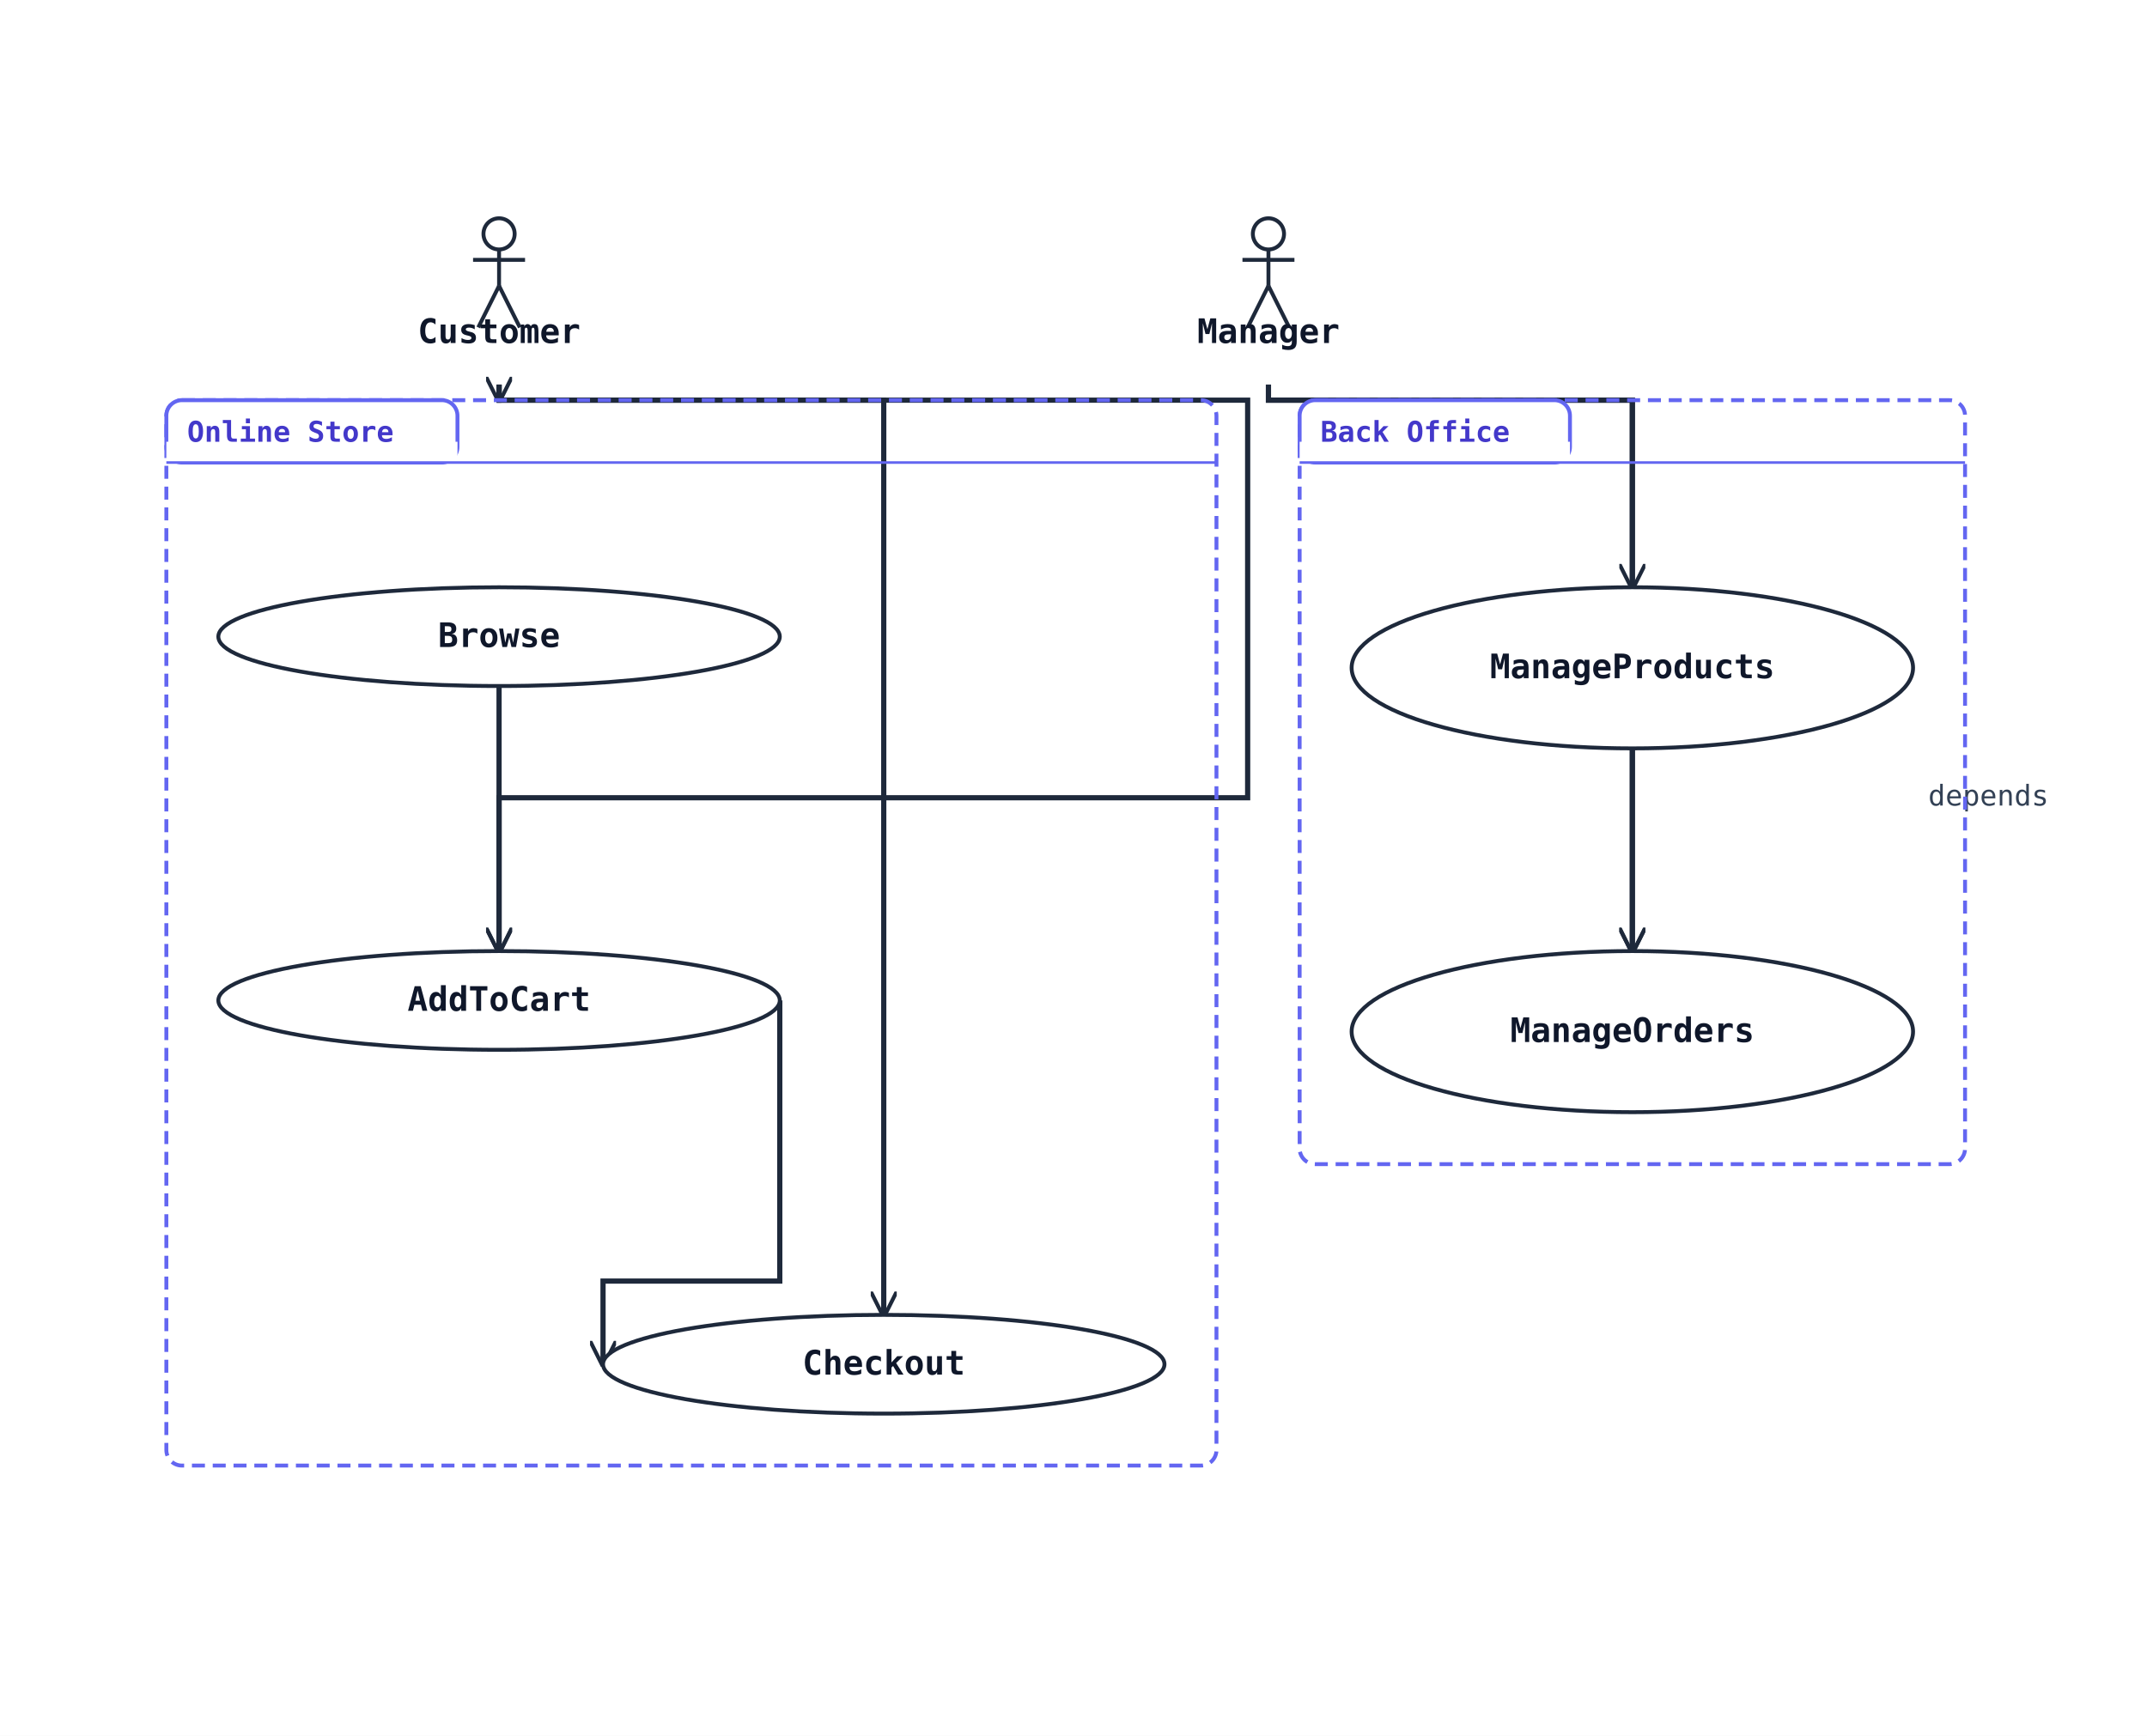
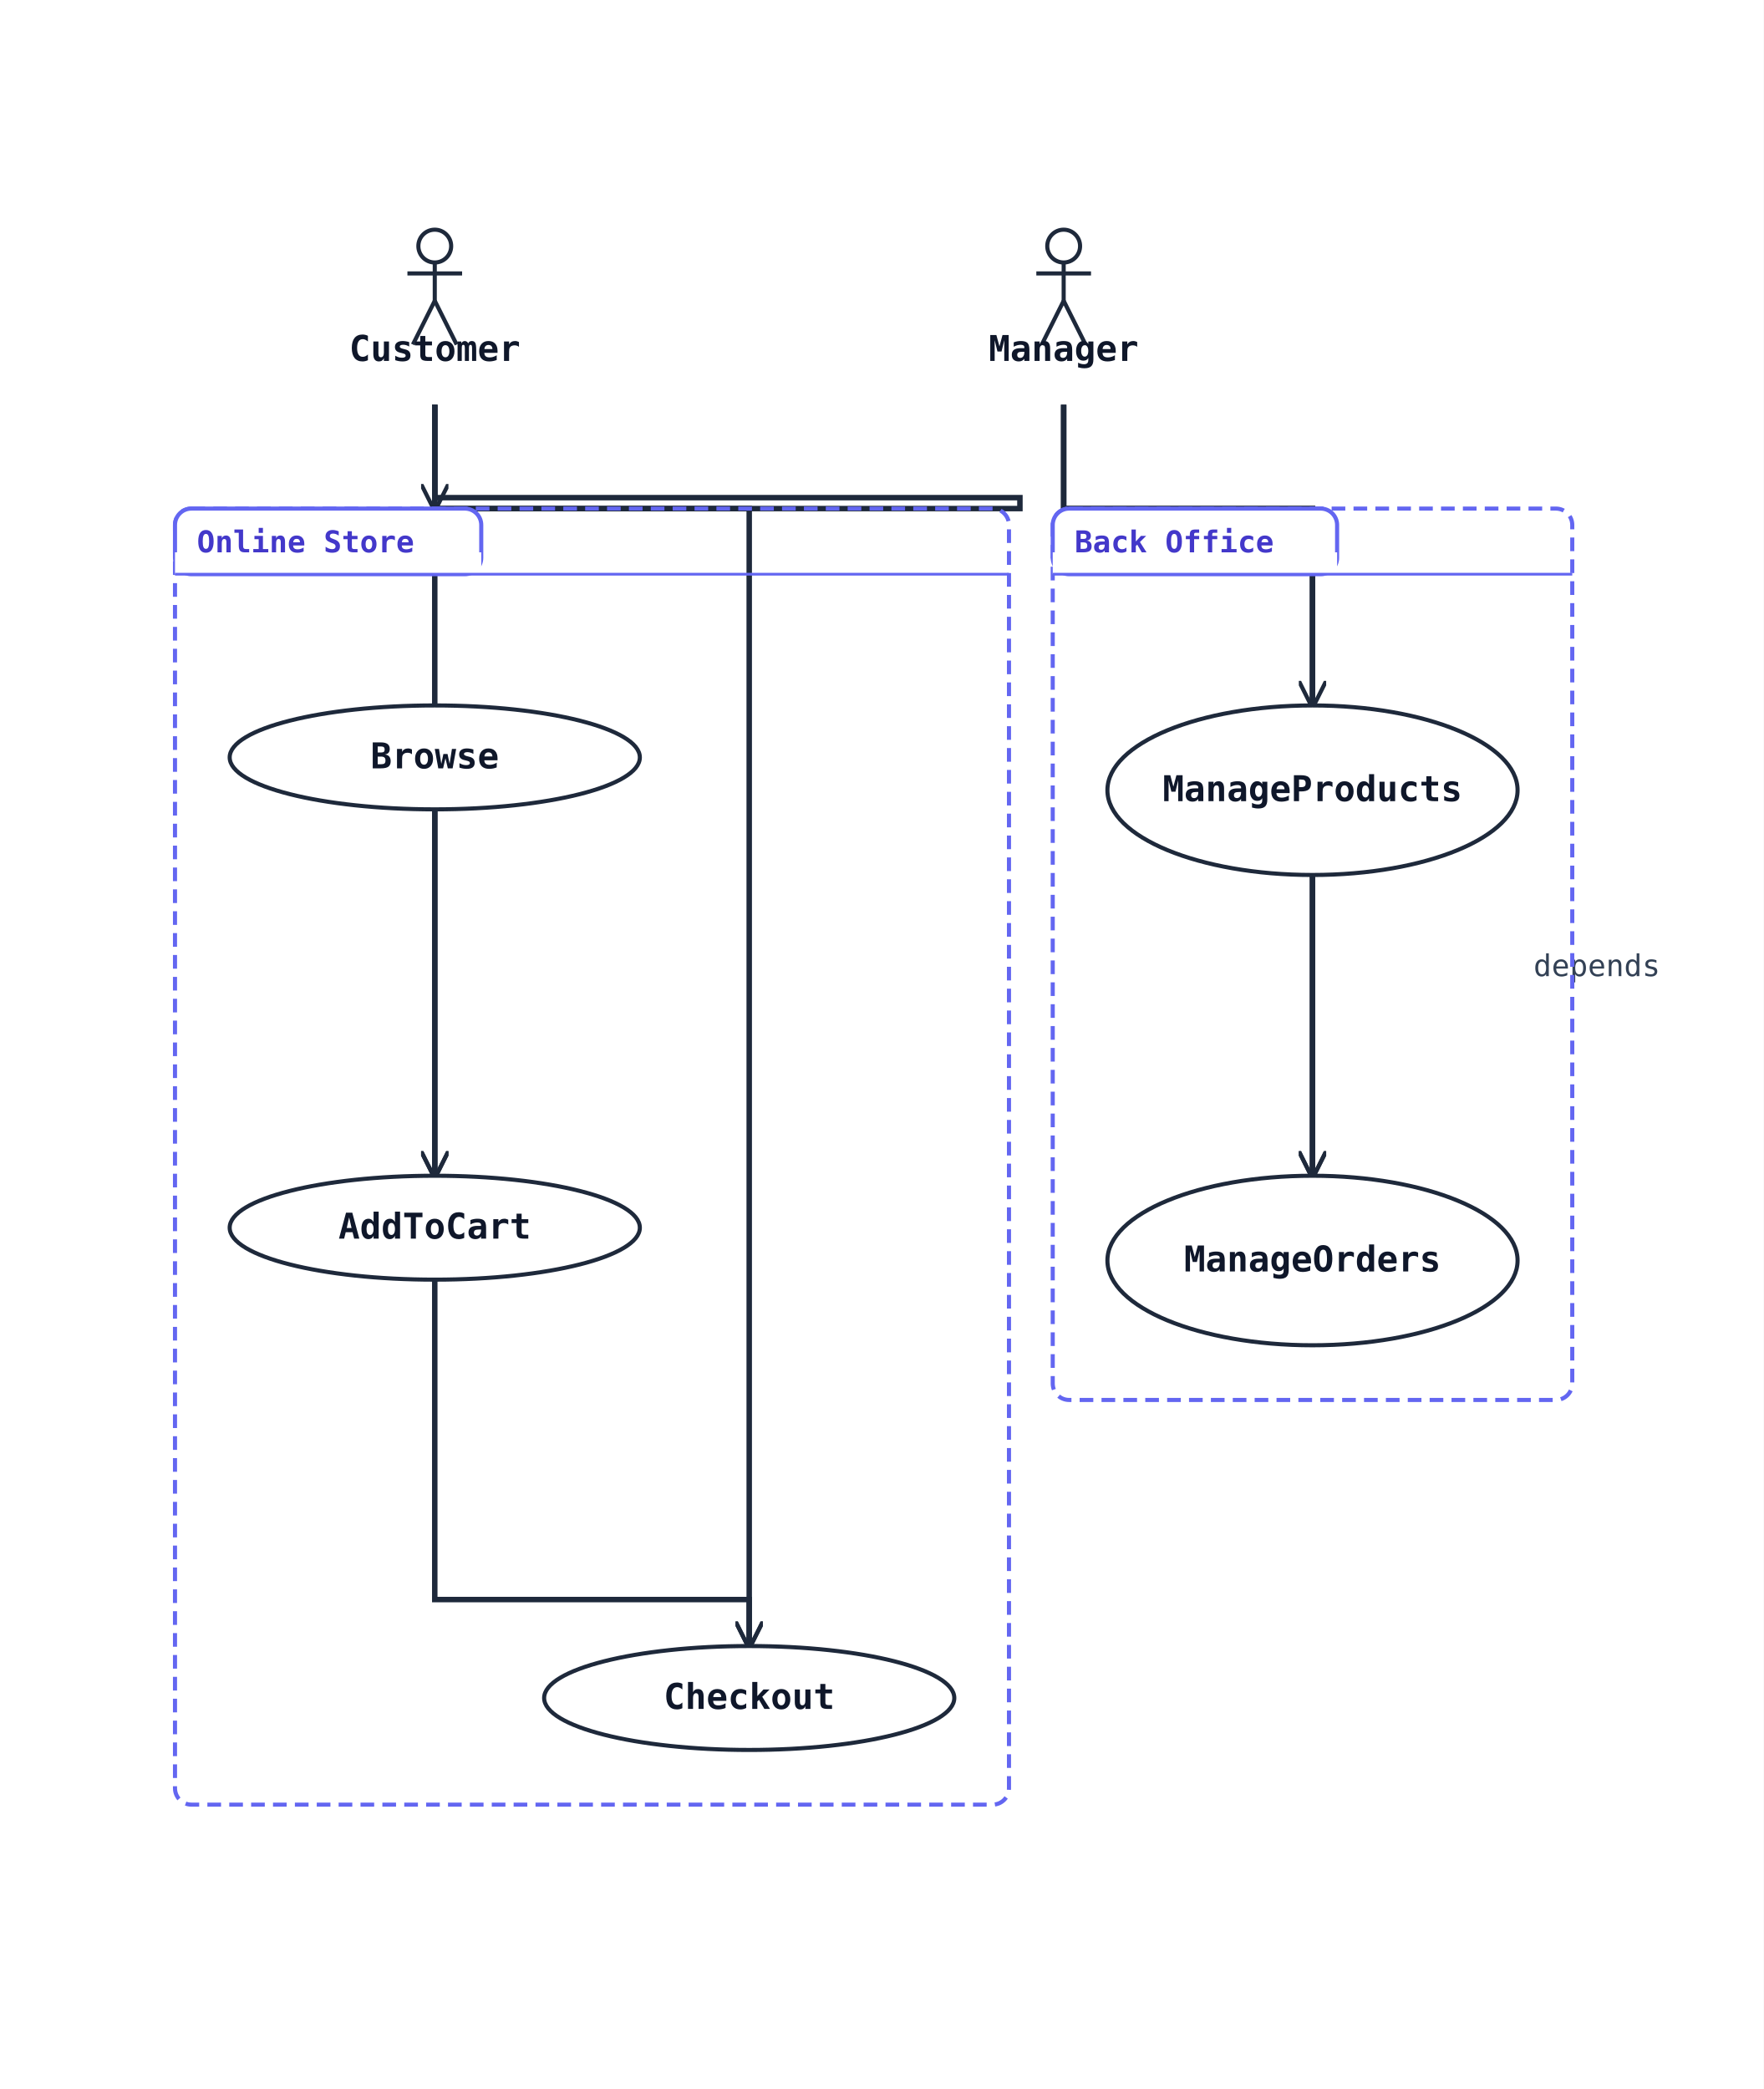
- <svg xmlns="http://www.w3.org/2000/svg" width="826" height="668" viewBox="0 0 826 668" data-orientation="TopToBottom">
+ <svg xmlns="http://www.w3.org/2000/svg" width="645" height="764" viewBox="0 0 645 764" data-orientation="TopToBottom">
  <rect width="100%" height="100%" fill="#ffffff" />
  <defs>
    <marker id="arrow-open" viewBox="0 0 10 10" refX="9" refY="5" markerWidth="10" markerHeight="10" markerUnits="userSpaceOnUse" orient="auto-start-reverse">
      <path d="M0,0 L10,5 L0,10" fill="none" stroke="#1e293b" stroke-width="1.5" />
    </marker>
    <marker id="arrow-triangle" viewBox="0 0 16 16" refX="15" refY="8" markerWidth="16" markerHeight="16" markerUnits="userSpaceOnUse" orient="auto-start-reverse">
      <polygon points="0,1 14,8 0,15" fill="#ffffff" stroke="#1e293b" stroke-width="1.5" fill-rule="nonzero" />
    </marker>
    <marker id="arrow-diamond-filled" viewBox="0 0 14 10" refX="13" refY="5" markerWidth="14" markerHeight="10" markerUnits="userSpaceOnUse" orient="auto-start-reverse">
      <path d="M0,5 L7,0 L14,5 L7,10 z" fill="#1e293b" stroke="#1e293b" stroke-width="1" />
    </marker>
    <marker id="arrow-diamond-open" viewBox="0 0 14 10" refX="13" refY="5" markerWidth="14" markerHeight="10" markerUnits="userSpaceOnUse" orient="auto-start-reverse">
      <path d="M0,5 L7,0 L14,5 L7,10 z" fill="#ffffff" stroke="#1e293b" stroke-width="1" />
    </marker>
  </defs>
  <defs>
    <marker id="arrow-triangle-filled" viewBox="0 0 12 12" refX="11" refY="6" markerWidth="12" markerHeight="12" markerUnits="userSpaceOnUse" orient="auto-start-reverse">
      <polygon points="0,0 12,6 0,12" fill="#1e293b" stroke="#1e293b" stroke-width="1.5" />
    </marker>
    <marker id="arrow-box-filled" viewBox="0 0 12 12" refX="11" refY="6" markerWidth="12" markerHeight="12" markerUnits="userSpaceOnUse" orient="auto-start-reverse">
      <rect x="2" y="2" width="8" height="8" fill="#1e293b" stroke="#1e293b" stroke-width="1.5" />
    </marker>
    <marker id="arrow-plus" viewBox="0 0 12 12" refX="11" refY="6" markerWidth="12" markerHeight="12" markerUnits="userSpaceOnUse" orient="auto-start-reverse">
      <path d="M6,1 L6,11 M1,6 L11,6" fill="none" stroke="#1e293b" stroke-width="1.8" stroke-linecap="round" />
    </marker>
    <marker id="arrow-cross" viewBox="0 0 12 12" refX="11" refY="6" markerWidth="12" markerHeight="12" markerUnits="userSpaceOnUse" orient="auto-start-reverse">
      <path d="M2,2 L10,10 M10,2 L2,10" fill="none" stroke="#1e293b" stroke-width="1.8" stroke-linecap="round" />
    </marker>
    <marker id="arrow-bracket-open" viewBox="0 0 12 14" refX="11" refY="7" markerWidth="12" markerHeight="14" markerUnits="userSpaceOnUse" orient="auto-start-reverse">
      <path d="M10,1 L4,1 L4,13 L10,13" fill="none" stroke="#1e293b" stroke-width="1.8" stroke-linecap="round" stroke-linejoin="round" />
    </marker>
    <marker id="arrow-circle-open" viewBox="0 0 12 12" refX="11" refY="6" markerWidth="12" markerHeight="12" markerUnits="userSpaceOnUse" orient="auto-start-reverse">
      <circle cx="6" cy="6" r="4" fill="#ffffff" stroke="#1e293b" stroke-width="1.5" />
    </marker>
    <marker id="arrow-circle-filled" viewBox="0 0 12 12" refX="11" refY="6" markerWidth="12" markerHeight="12" markerUnits="userSpaceOnUse" orient="auto-start-reverse">
      <circle cx="6" cy="6" r="4" fill="#1e293b" stroke="#1e293b" stroke-width="1.5" />
    </marker>
    <marker id="arrow-double-open" viewBox="0 0 16 12" refX="15" refY="6" markerWidth="16" markerHeight="12" markerUnits="userSpaceOnUse" orient="auto-start-reverse">
      <path d="M0,1 L8,6 L0,11 M7,1 L15,6 L7,11" fill="none" stroke="#1e293b" stroke-width="1.5" stroke-linejoin="round" />
    </marker>
  </defs>
-   <polyline class="uml-relation" data-uml-from="Customer" data-uml-to="Browse" data-uml-arrow="--&gt;" points="192,148 192,154 192,154" fill="none" stroke="#1e293b" stroke-width="2" marker-end="url(#arrow-open)" />
-   <polyline class="uml-relation" data-uml-from="Customer" data-uml-to="AddToCart" data-uml-arrow="--&gt;" points="192,148 192,154 480,154 480,307 192,307 192,366" fill="none" stroke="#1e293b" stroke-width="2" marker-end="url(#arrow-open)" />
-   <polyline class="uml-relation" data-uml-from="Customer" data-uml-to="Checkout" data-uml-arrow="--&gt;" points="192,148 192,154 340,154 340,506" fill="none" stroke="#1e293b" stroke-width="2" marker-end="url(#arrow-open)" />
-   <polyline class="uml-relation" data-uml-from="Manager" data-uml-to="MP" data-uml-arrow="--&gt;" points="488,148 488,154 628,154 628,226" fill="none" stroke="#1e293b" stroke-width="2" marker-end="url(#arrow-open)" />
-   <polyline class="uml-relation" data-uml-from="Manager" data-uml-to="MO" data-uml-arrow="--&gt;" points="488,148 488,154 628,154 628,366" fill="none" stroke="#1e293b" stroke-width="2" marker-end="url(#arrow-open)" />
-   <polyline class="uml-relation" data-uml-from="Browse" data-uml-to="AddToCart" data-uml-arrow="--&gt;" points="192,264 192,347 192,366" fill="none" stroke="#1e293b" stroke-width="2" marker-end="url(#arrow-open)" />
-   <polyline class="uml-relation" data-uml-from="AddToCart" data-uml-to="Checkout" data-uml-arrow="--&gt;" points="300,385 300,493 232,493 232,525" fill="none" stroke="#1e293b" stroke-width="2" marker-end="url(#arrow-open)" />
-   <polyline class="uml-relation" data-uml-from="MP" data-uml-to="MO" data-uml-arrow="--&gt;" points="628,288 628,357 628,366" fill="none" stroke="#1e293b" stroke-width="2" marker-end="url(#arrow-open)" />
-   <text class="uml-edge-label" data-uml-label-role="edge" x="765" y="310" text-anchor="middle" font-family="monospace" font-size="11" fill="#334155">depends</text>
-   <rect class="uml-group-frame" data-uml-group="Back Office" x="500" y="154" width="256" height="294" rx="6" ry="6" fill="none" stroke="#6366f1" stroke-width="1.5" stroke-dasharray="5 3" />
-   <rect x="500" y="154" width="104" height="24" rx="6" ry="6" fill="#ffffff" stroke="#6366f1" stroke-width="1.5" />
-   <rect x="500" y="170" width="104" height="8" fill="#ffffff" stroke="none" />
-   <text x="508" y="170" font-family="monospace" font-size="11" font-weight="600" fill="#4338ca">Back Office</text>
-   <line x1="500" y1="178" x2="756" y2="178" stroke="#6366f1" stroke-width="1" />
-   <rect class="uml-group-frame" data-uml-group="Online Store" x="64" y="154" width="404" height="410" rx="6" ry="6" fill="none" stroke="#6366f1" stroke-width="1.5" stroke-dasharray="5 3" />
-   <rect x="64" y="154" width="112" height="24" rx="6" ry="6" fill="#ffffff" stroke="#6366f1" stroke-width="1.5" />
-   <rect x="64" y="170" width="112" height="8" fill="#ffffff" stroke="none" />
-   <text x="72" y="170" font-family="monospace" font-size="11" font-weight="600" fill="#4338ca">Online Store</text>
-   <line x1="64" y1="178" x2="468" y2="178" stroke="#6366f1" stroke-width="1" />
-   <circle cx="192" cy="90" r="6" fill="none" stroke="#1e293b" stroke-width="1.5" />
-   <line x1="192" y1="96" x2="192" y2="110" stroke="#1e293b" stroke-width="1.5" />
-   <line x1="182" y1="100" x2="202" y2="100" stroke="#1e293b" stroke-width="1.5" />
-   <line x1="192" y1="110" x2="184" y2="126" stroke="#1e293b" stroke-width="1.5" />
-   <line x1="192" y1="110" x2="200" y2="126" stroke="#1e293b" stroke-width="1.5" />
-   <text x="192" y="132" text-anchor="middle" font-family="monospace" font-size="13" font-weight="600" fill="#0f172a">Customer</text>
-   <circle cx="488" cy="90" r="6" fill="none" stroke="#1e293b" stroke-width="1.5" />
-   <line x1="488" y1="96" x2="488" y2="110" stroke="#1e293b" stroke-width="1.5" />
-   <line x1="478" y1="100" x2="498" y2="100" stroke="#1e293b" stroke-width="1.5" />
-   <line x1="488" y1="110" x2="480" y2="126" stroke="#1e293b" stroke-width="1.5" />
-   <line x1="488" y1="110" x2="496" y2="126" stroke="#1e293b" stroke-width="1.5" />
-   <text x="488" y="132" text-anchor="middle" font-family="monospace" font-size="13" font-weight="600" fill="#0f172a">Manager</text>
-   <ellipse cx="192" cy="245" rx="108" ry="19" fill="#ffffff" stroke="#1e293b" stroke-width="1.5" />
-   <text x="192" y="249" text-anchor="middle" font-family="monospace" font-size="13" font-weight="600" fill="#0f172a">Browse</text>
-   <ellipse cx="192" cy="385" rx="108" ry="19" fill="#ffffff" stroke="#1e293b" stroke-width="1.5" />
-   <text x="192" y="389" text-anchor="middle" font-family="monospace" font-size="13" font-weight="600" fill="#0f172a">AddToCart</text>
-   <ellipse cx="340" cy="525" rx="108" ry="19" fill="#ffffff" stroke="#1e293b" stroke-width="1.5" />
-   <text x="340" y="529" text-anchor="middle" font-family="monospace" font-size="13" font-weight="600" fill="#0f172a">Checkout</text>
-   <ellipse cx="628" cy="257" rx="108" ry="31" fill="#ffffff" stroke="#1e293b" stroke-width="1.5" />
-   <text x="628" y="261" text-anchor="middle" font-family="monospace" font-size="13" font-weight="600" fill="#0f172a">ManageProducts</text>
-   <ellipse cx="628" cy="397" rx="108" ry="31" fill="#ffffff" stroke="#1e293b" stroke-width="1.5" />
-   <text x="628" y="401" text-anchor="middle" font-family="monospace" font-size="13" font-weight="600" fill="#0f172a">ManageOrders</text>
+   <polyline class="uml-relation" data-uml-from="Customer" data-uml-to="Browse" data-uml-arrow="--&gt;" points="159,148 159,162 159,186" fill="none" stroke="#1e293b" stroke-width="2" marker-end="url(#arrow-open)" />
+   <polyline class="uml-relation" data-uml-from="Customer" data-uml-to="AddToCart" data-uml-arrow="--&gt;" points="159,148 159,182 373,182 373,186 159,186 159,430" fill="none" stroke="#1e293b" stroke-width="2" marker-end="url(#arrow-open)" />
+   <polyline class="uml-relation" data-uml-from="Customer" data-uml-to="Checkout" data-uml-arrow="--&gt;" points="159,148 159,186 274,186 274,602" fill="none" stroke="#1e293b" stroke-width="2" marker-end="url(#arrow-open)" />
+   <polyline class="uml-relation" data-uml-from="Manager" data-uml-to="MP" data-uml-arrow="--&gt;" points="389,148 389,186 480,186 480,258" fill="none" stroke="#1e293b" stroke-width="2" marker-end="url(#arrow-open)" />
+   <polyline class="uml-relation" data-uml-from="Manager" data-uml-to="MO" data-uml-arrow="--&gt;" points="389,148 389,186 480,186 480,430" fill="none" stroke="#1e293b" stroke-width="2" marker-end="url(#arrow-open)" />
+   <polyline class="uml-relation" data-uml-from="Browse" data-uml-to="AddToCart" data-uml-arrow="--&gt;" points="159,296 159,404 159,430" fill="none" stroke="#1e293b" stroke-width="2" marker-end="url(#arrow-open)" />
+   <polyline class="uml-relation" data-uml-from="AddToCart" data-uml-to="Checkout" data-uml-arrow="--&gt;" points="159,468 159,585 274,585 274,602" fill="none" stroke="#1e293b" stroke-width="2" marker-end="url(#arrow-open)" />
+   <polyline class="uml-relation" data-uml-from="MP" data-uml-to="MO" data-uml-arrow="--&gt;" points="480,320 480,418 480,430" fill="none" stroke="#1e293b" stroke-width="2" marker-end="url(#arrow-open)" />
+   <text class="uml-edge-label" data-uml-label-role="edge" x="584" y="357" text-anchor="middle" font-family="monospace" font-size="11" fill="#334155">depends</text>
+   <rect class="uml-group-frame" data-uml-group="Back Office" x="385" y="186" width="190" height="326" rx="6" ry="6" fill="none" stroke="#6366f1" stroke-width="1.5" stroke-dasharray="5 3" />
+   <rect x="385" y="186" width="104" height="24" rx="6" ry="6" fill="#ffffff" stroke="#6366f1" stroke-width="1.5" />
+   <rect x="385" y="202" width="104" height="8" fill="#ffffff" stroke="none" />
+   <text x="393" y="202" font-family="monospace" font-size="11" font-weight="600" fill="#4338ca">Back Office</text>
+   <line x1="385" y1="210" x2="575" y2="210" stroke="#6366f1" stroke-width="1" />
+   <rect class="uml-group-frame" data-uml-group="Online Store" x="64" y="186" width="305" height="474" rx="6" ry="6" fill="none" stroke="#6366f1" stroke-width="1.5" stroke-dasharray="5 3" />
+   <rect x="64" y="186" width="112" height="24" rx="6" ry="6" fill="#ffffff" stroke="#6366f1" stroke-width="1.5" />
+   <rect x="64" y="202" width="112" height="8" fill="#ffffff" stroke="none" />
+   <text x="72" y="202" font-family="monospace" font-size="11" font-weight="600" fill="#4338ca">Online Store</text>
+   <line x1="64" y1="210" x2="369" y2="210" stroke="#6366f1" stroke-width="1" />
+   <circle cx="159" cy="90" r="6" fill="none" stroke="#1e293b" stroke-width="1.5" />
+   <line x1="159" y1="96" x2="159" y2="110" stroke="#1e293b" stroke-width="1.5" />
+   <line x1="149" y1="100" x2="169" y2="100" stroke="#1e293b" stroke-width="1.5" />
+   <line x1="159" y1="110" x2="151" y2="126" stroke="#1e293b" stroke-width="1.5" />
+   <line x1="159" y1="110" x2="167" y2="126" stroke="#1e293b" stroke-width="1.5" />
+   <text x="159" y="132" text-anchor="middle" font-family="monospace" font-size="13" font-weight="600" fill="#0f172a">Customer</text>
+   <circle cx="389" cy="90" r="6" fill="none" stroke="#1e293b" stroke-width="1.5" />
+   <line x1="389" y1="96" x2="389" y2="110" stroke="#1e293b" stroke-width="1.5" />
+   <line x1="379" y1="100" x2="399" y2="100" stroke="#1e293b" stroke-width="1.5" />
+   <line x1="389" y1="110" x2="381" y2="126" stroke="#1e293b" stroke-width="1.5" />
+   <line x1="389" y1="110" x2="397" y2="126" stroke="#1e293b" stroke-width="1.5" />
+   <text x="389" y="132" text-anchor="middle" font-family="monospace" font-size="13" font-weight="600" fill="#0f172a">Manager</text>
+   <ellipse cx="159" cy="277" rx="75" ry="19" fill="#ffffff" stroke="#1e293b" stroke-width="1.5" />
+   <text x="159" y="281" text-anchor="middle" font-family="monospace" font-size="13" font-weight="600" fill="#0f172a">Browse</text>
+   <ellipse cx="159" cy="449" rx="75" ry="19" fill="#ffffff" stroke="#1e293b" stroke-width="1.5" />
+   <text x="159" y="453" text-anchor="middle" font-family="monospace" font-size="13" font-weight="600" fill="#0f172a">AddToCart</text>
+   <ellipse cx="274" cy="621" rx="75" ry="19" fill="#ffffff" stroke="#1e293b" stroke-width="1.5" />
+   <text x="274" y="625" text-anchor="middle" font-family="monospace" font-size="13" font-weight="600" fill="#0f172a">Checkout</text>
+   <ellipse cx="480" cy="289" rx="75" ry="31" fill="#ffffff" stroke="#1e293b" stroke-width="1.5" />
+   <text x="480" y="293" text-anchor="middle" font-family="monospace" font-size="13" font-weight="600" fill="#0f172a">ManageProducts</text>
+   <ellipse cx="480" cy="461" rx="75" ry="31" fill="#ffffff" stroke="#1e293b" stroke-width="1.5" />
+   <text x="480" y="465" text-anchor="middle" font-family="monospace" font-size="13" font-weight="600" fill="#0f172a">ManageOrders</text>
</svg>
